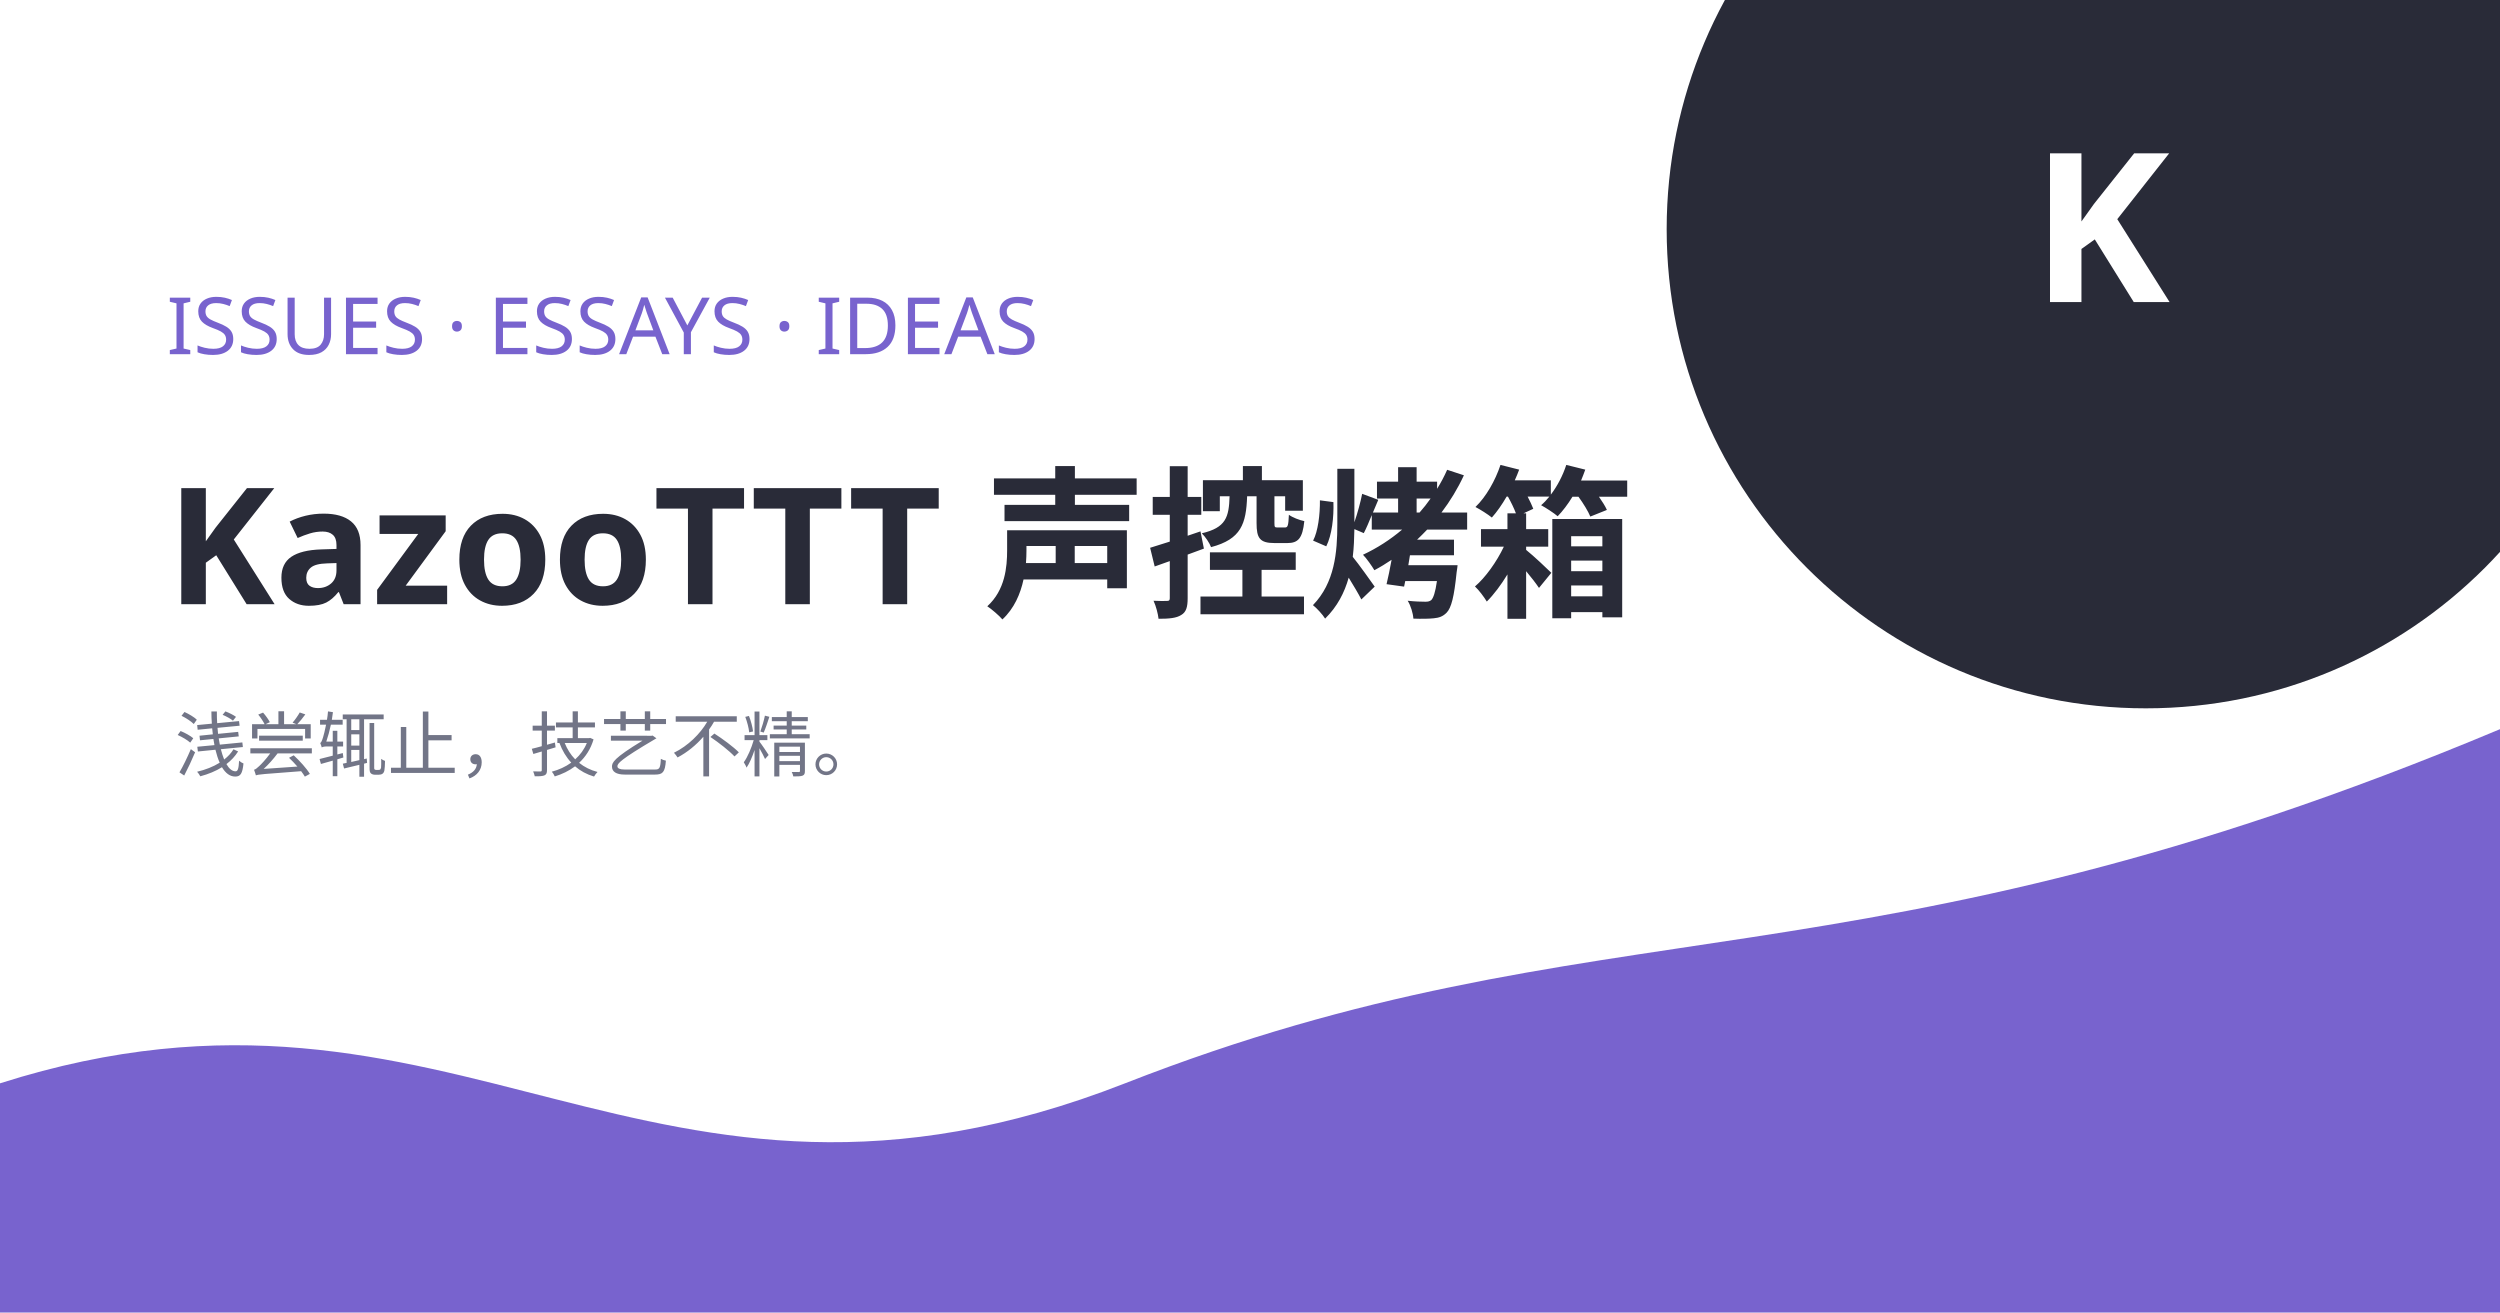
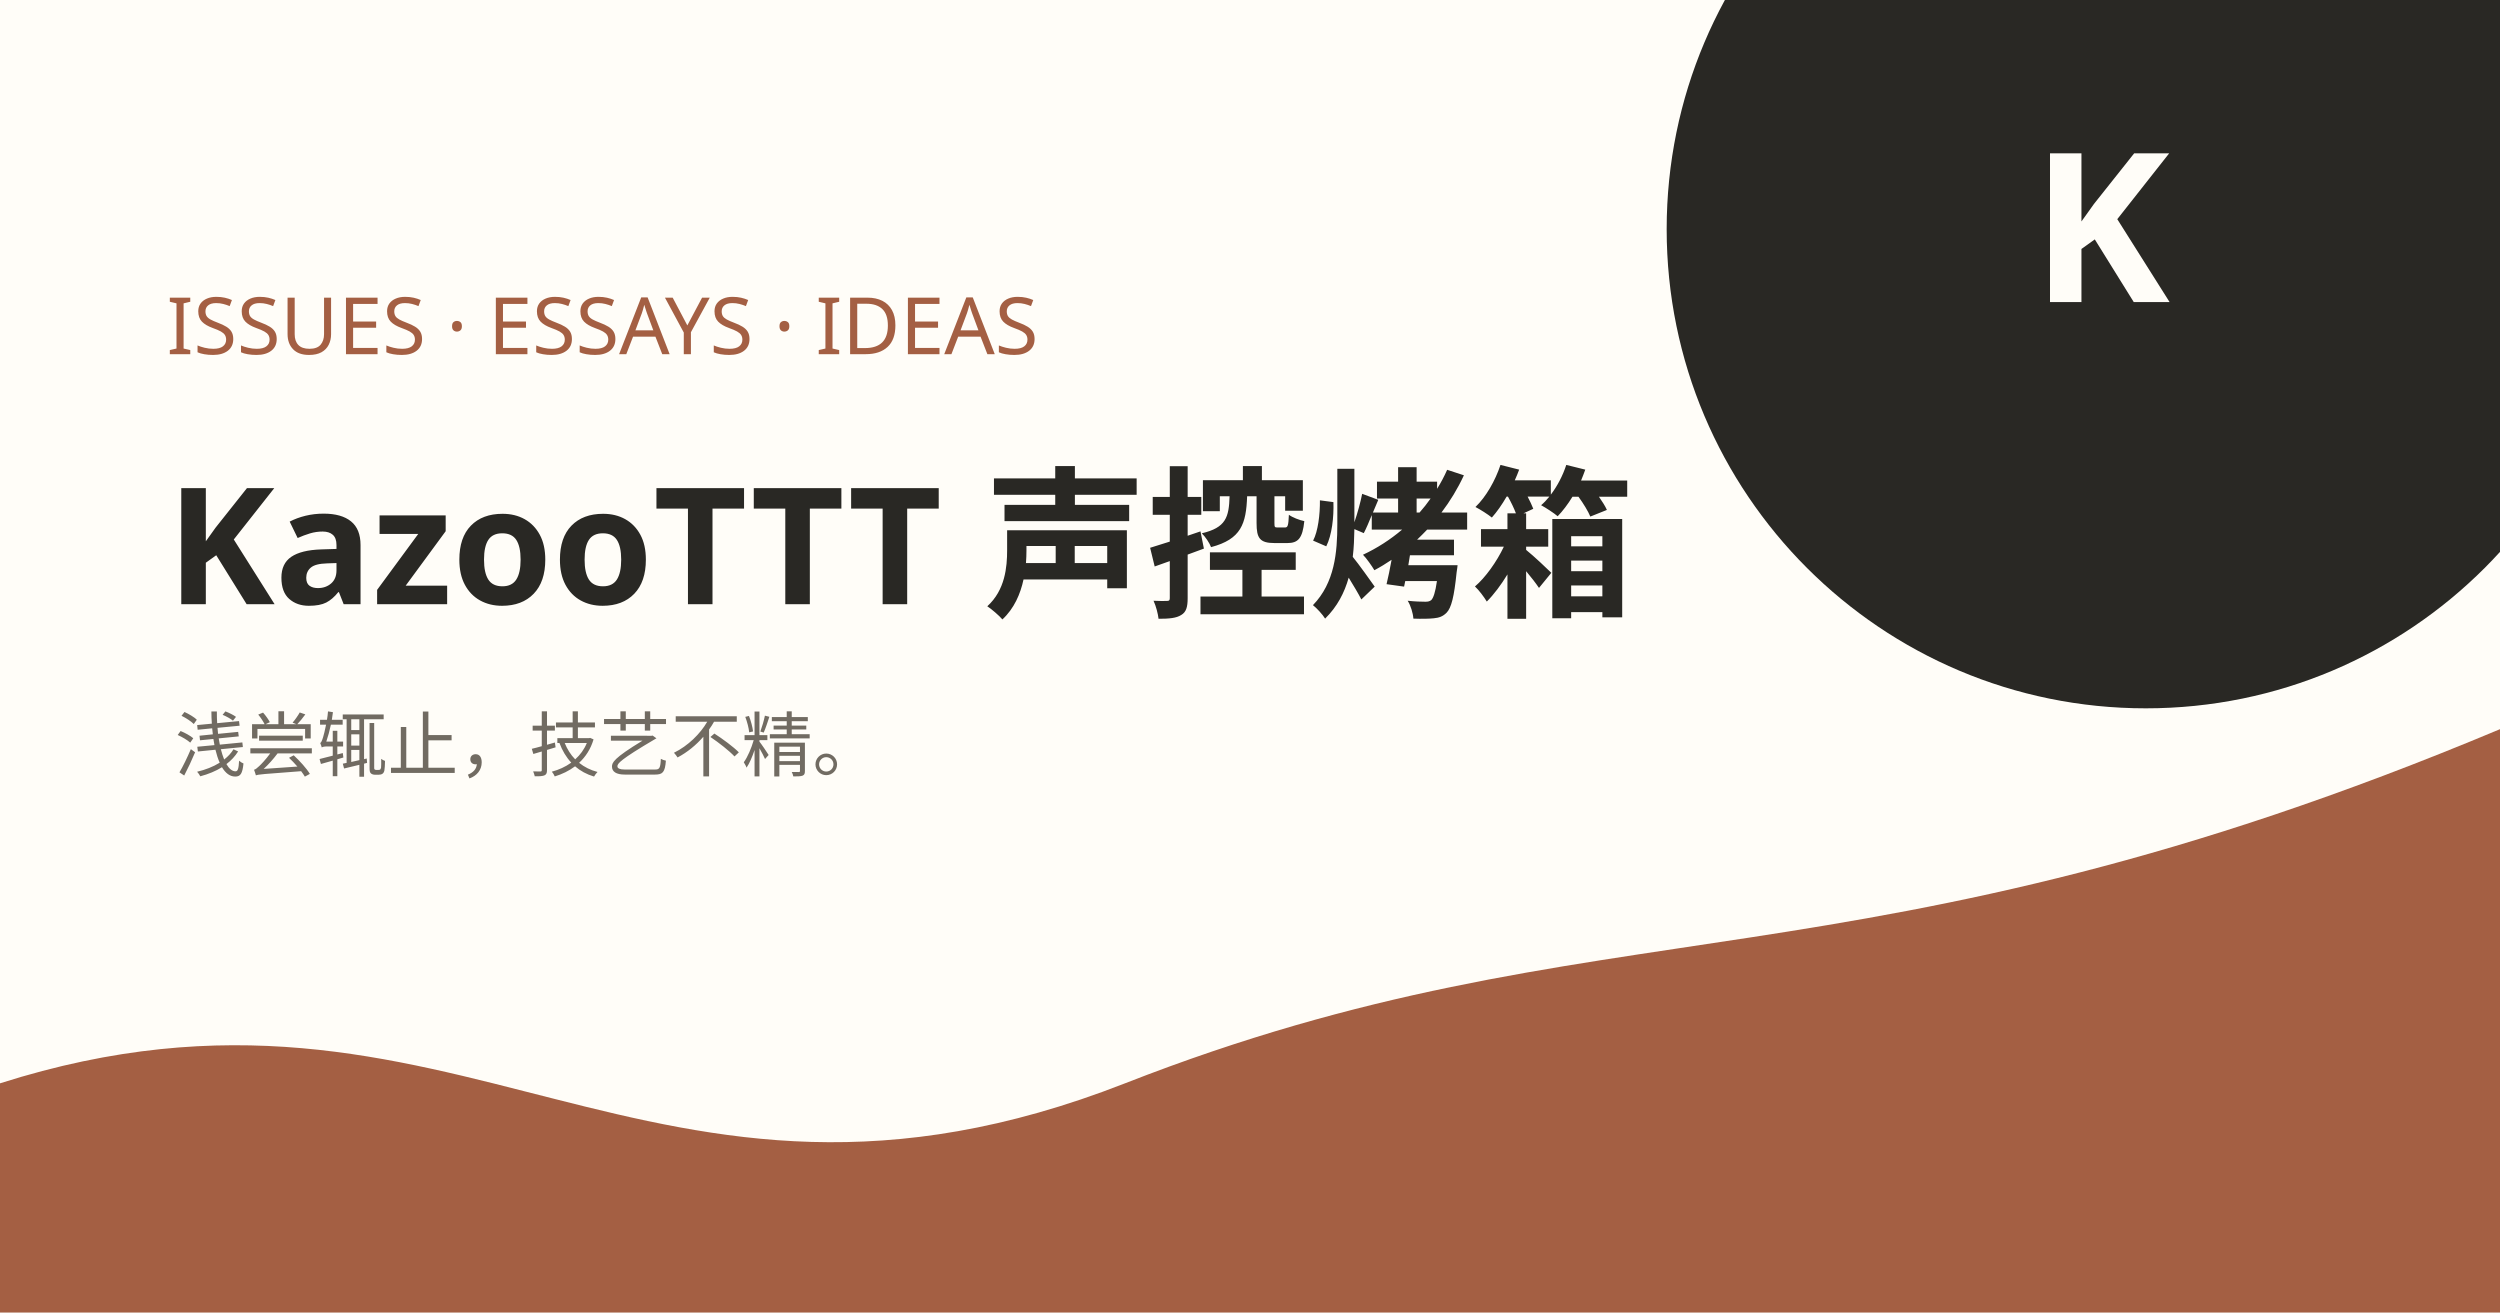
<svg xmlns="http://www.w3.org/2000/svg" width="1200" height="630" viewBox="0 0 1200 630">
-   <rect width="1200" height="630" fill="#ffffff" />
-   <path fill="#7863ce" d="M0 520C220 450 310 610 540 520s350-40 660-170v280H0z" />
-   <circle cx="1030" cy="110" r="230" fill="#292b38" />
-   <text x="80" y="170" fill="#7863ce" font-family="ui-sans-serif,sans-serif" font-size="38">ISSUES · ESSAYS · IDEAS</text>
-   <text x="80" y="290" fill="#292b38" font-family="ui-sans-serif,sans-serif" font-size="78" font-weight="700">KazooTTT 声控烤箱</text>
-   <text x="84" y="370" fill="#727587" font-family="ui-sans-serif,sans-serif" font-size="34">浅尝辄止，技艺不精。</text>
-   <text x="975" y="145" fill="#ffffff" font-family="ui-sans-serif,sans-serif" font-size="100" font-weight="700">K</text>
+   <rect width="1200" height="630" fill="#fffdf8" />
+   <path fill="#a45f43" d="M0 520C220 450 310 610 540 520s350-40 660-170v280H0z" />
+   <circle cx="1030" cy="110" r="230" fill="#292824" />
+   <text x="80" y="170" fill="#a45f43" font-family="ui-sans-serif,sans-serif" font-size="38">ISSUES · ESSAYS · IDEAS</text>
+   <text x="80" y="290" fill="#292824" font-family="ui-sans-serif,sans-serif" font-size="78" font-weight="700">KazooTTT 声控烤箱</text>
+   <text x="84" y="370" fill="#716b62" font-family="ui-sans-serif,sans-serif" font-size="34">浅尝辄止，技艺不精。</text>
+   <text x="975" y="145" fill="#fffdf8" font-family="ui-sans-serif,sans-serif" font-size="100" font-weight="700">K</text>
</svg>
